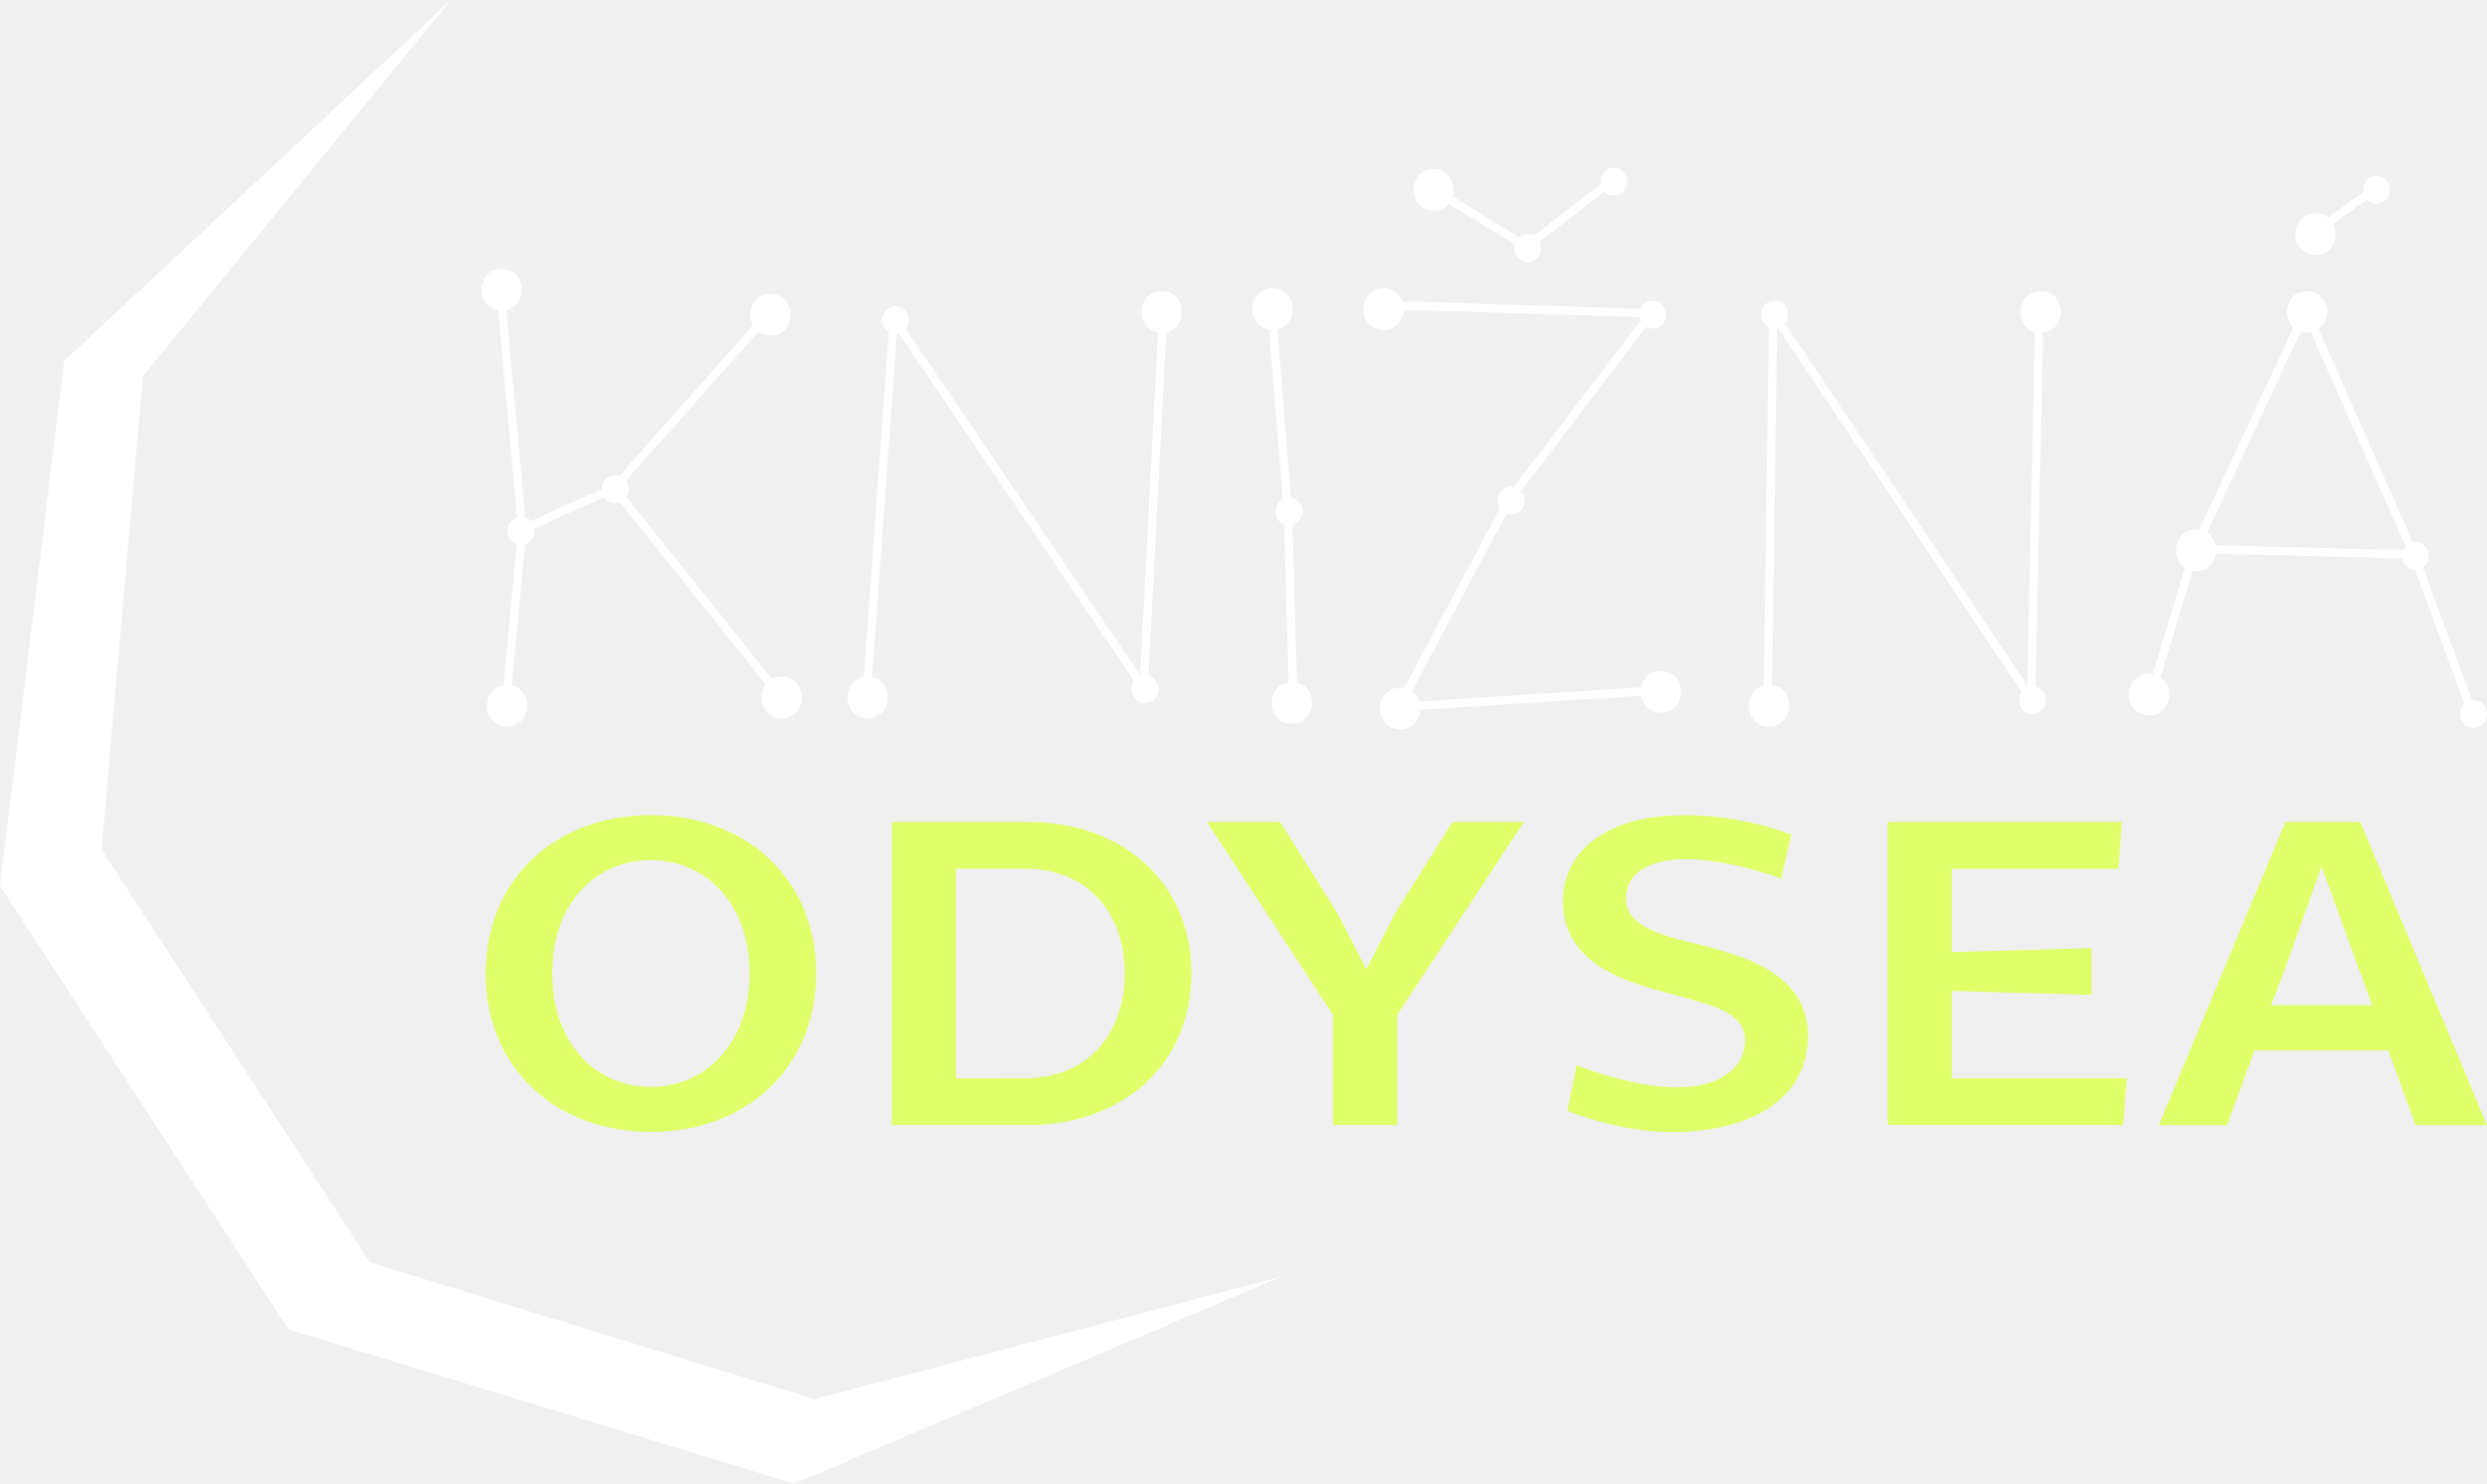
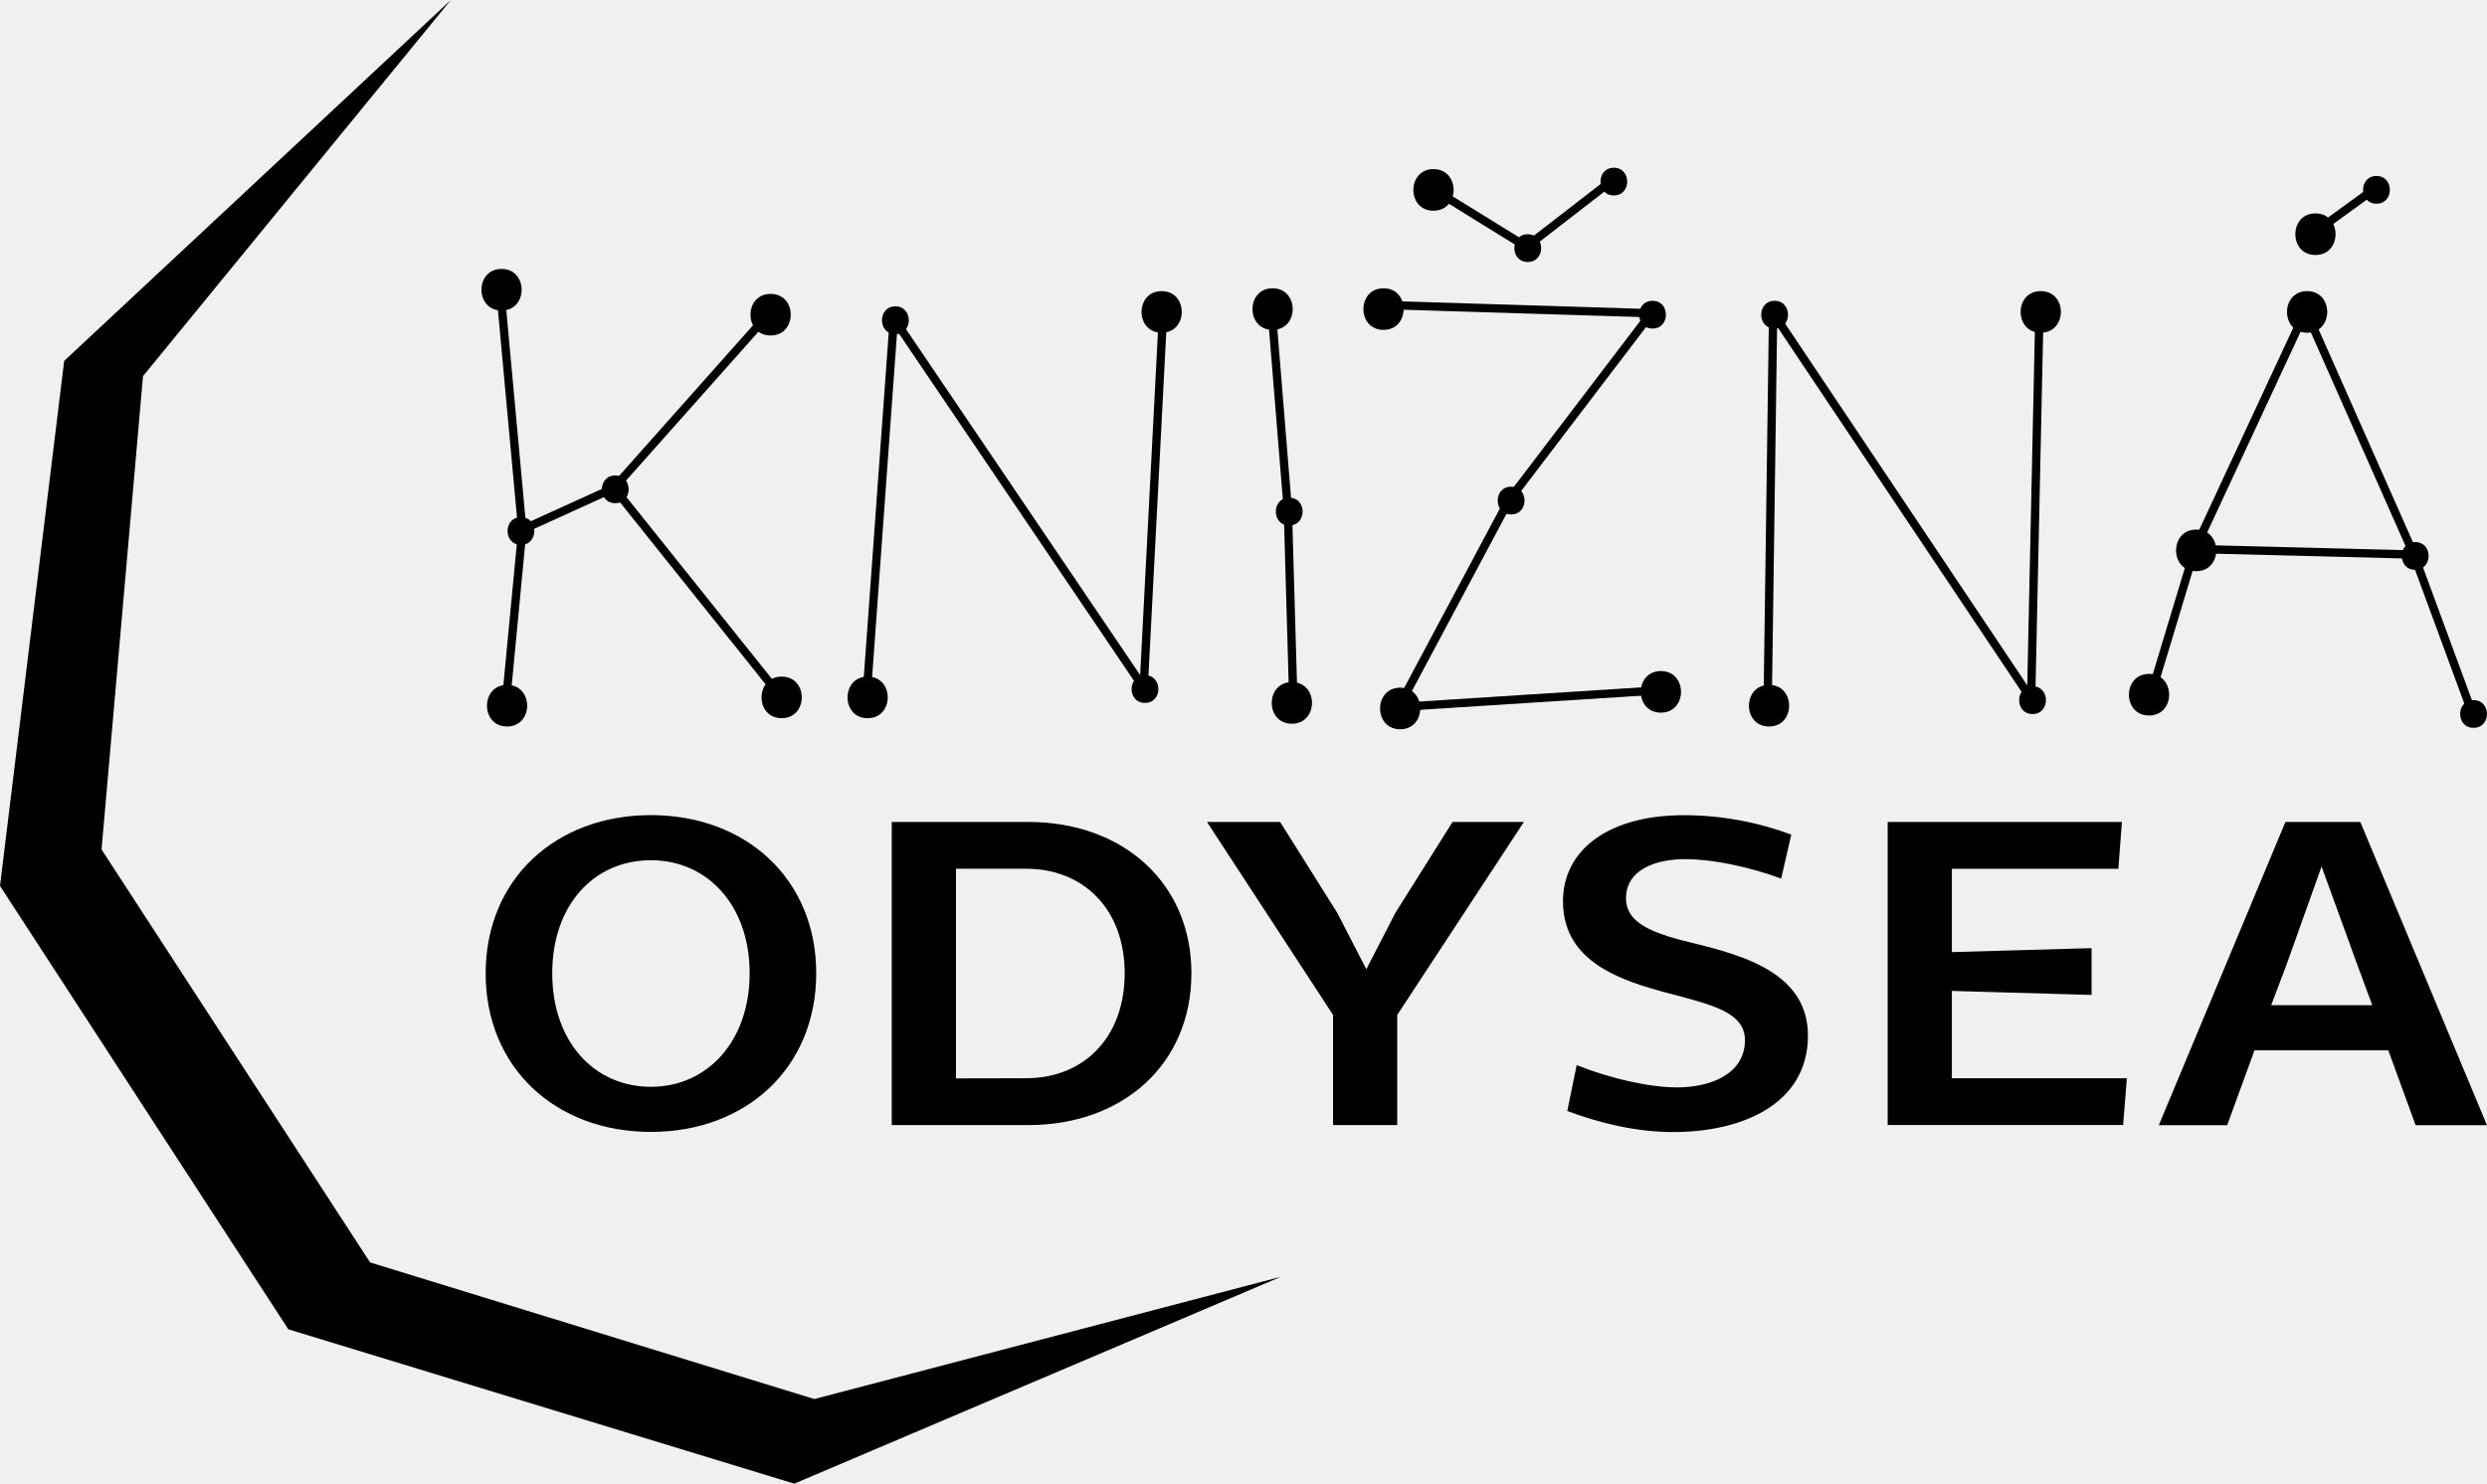
<svg xmlns="http://www.w3.org/2000/svg" viewBox="0 0 664.18 396.29">
-   <defs>
-     <style>.cls-1{fill:#fff}.cls-2{fill:#e1ff6b}</style>
-   </defs>
-   <g id="Layer_2" data-name="Layer 2">
-     <g id="Layer_1-2" data-name="Layer 1">
+   <g data-name="Layer 2">
+     <g data-name="Layer 1">
      <path class="cls-1" d="M133.94 71.83c-7.15 0-7.16 11.11 0 11.11s7.16-11.11 0-11.11zm1.48 111.11c-7.15 0-7.16 11.11 0 11.11s7.16-11.11 0-11.11zM205.79 78.5c-7.15 0-7.16 11.11 0 11.11s7.21-11.11 0-11.11zm2.96 102.22c-7.15 0-7.16 11.11 0 11.11s7.16-11.11 0-11.11zm22.96 0c-7.15 0-7.16 11.11 0 11.11s7.16-11.11 0-11.11zm78.52-102.96c-7.15 0-7.16 11.11 0 11.11s7.16-11.11 0-11.11zm29.63-.76c-7.15 0-7.17 11.11 0 11.11S347 77 339.86 77zM345 182.2c-7.15 0-7.16 11.11 0 11.11s7.2-11.11 0-11.11zM369.48 77c-7.14 0-7.16 11.11 0 11.11s7.17-11.11 0-11.11zm4.45 106.68c-7.15 0-7.16 11.11 0 11.11s7.16-11.11 0-11.11zm69.63-4.44c-7.15 0-7.17 11.11 0 11.11s7.16-11.11 0-11.11zM382.82 45.17c-7.15 0-7.16 11.11 0 11.11s7.18-11.11 0-11.11zm89.62 137.77c-7.15 0-7.16 11.11 0 11.11s7.16-11.11 0-11.11zM545 77.76c-7.15 0-7.16 11.11 0 11.11s7.19-11.11 0-11.11zM573.92 180c-7.15 0-7.16 11.11 0 11.11s7.16-11.11 0-11.11zm42.22-102.24c-7.15 0-7.16 11.11 0 11.11s7.16-11.11 0-11.11zm-29.63 63.7c-7.15 0-7.16 11.11 0 11.11s7.16-11.11 0-11.11zM618.36 57c-7.14 0-7.16 11.11 0 11.11s7.17-11.11 0-11.11zm-479.24 81.13c-4.76 0-4.77 7.4 0 7.4s4.78-7.4 0-7.4zM164.31 127c-4.77 0-4.78 7.4 0 7.4s4.77-7.4 0-7.4zm74.81-45.17c-4.77 0-4.78 7.41 0 7.41s4.77-7.41 0-7.41zm66.66 98.52c-4.76 0-4.77 7.4 0 7.4s4.78-7.4 0-7.4zm38.52-47.41c-4.77 0-4.77 7.41 0 7.41s4.77-7.41 0-7.41zm97.03-52.59c-4.76 0-4.77 7.41 0 7.41s4.78-7.41 0-7.41zM403.56 130c-4.77 0-4.78 7.41 0 7.41s4.77-7.41 0-7.41zM408 62.57c-4.76 0-4.77 7.41 0 7.41s4.78-7.41 0-7.41zm23-17.77c-4.76 0-4.77 7.4 0 7.4s4.74-7.4 0-7.4zm42.93 35.55c-4.77 0-4.78 7.41 0 7.41s4.77-7.41 0-7.41zm68.88 102.96c-4.76 0-4.77 7.41 0 7.41s4.78-7.41 0-7.41zM645 144.79c-4.77 0-4.77 7.41 0 7.41s4.8-7.41 0-7.41zM660.59 187c-4.77 0-4.78 7.41 0 7.41s4.77-7.41 0-7.41zM634.66 47c-4.77 0-4.77 7.41 0 7.41s4.77-7.41 0-7.41z" />
-       <path class="cls-1" transform="rotate(-84.56 137.282 164.79)" d="M113.83 163.68h46.88v2.22h-46.88z" />
-       <path class="cls-1" transform="rotate(-24.45 151.754 135.924)" d="M138.29 134.79h26.85v2.22h-26.85z" />
-       <path class="cls-1" transform="rotate(-88.23 405.027 82.576)" d="M403.93 46.63h2.22v71.88h-2.22z" />
-       <path class="cls-1" transform="rotate(-5.25 136.625 109.322)" d="M135.42 76.88h2.22v64.71h-2.22z" />
-       <path class="cls-1" transform="rotate(-48.36 184.698 107.015)" d="M153.46 105.9h62.44v2.22h-62.44z" />
-       <path class="cls-1" transform="rotate(-38.66 186.152 158.128)" d="M185.05 122.55h2.22v71.14h-2.22z" />
-       <path class="cls-1" transform="rotate(-85.86 235.032 136.28)" d="M183.8 135.16h102.49v2.22H183.8z" />
-       <path class="cls-1" transform="rotate(-34.09 272.049 134.416)" d="M270.97 74.95h2.22V193.9h-2.22z" />
-       <path class="cls-1" transform="rotate(-87.03 308.015 133.675)" d="M257.94 132.57h100.13v2.22H257.94z" />
-       <path class="cls-1" transform="rotate(-4.64 341.351 108.768)" d="M340.6 81.37h2.22v54.99h-2.22z" />
-       <path class="cls-1" transform="rotate(-1.64 343.952 161.809)" d="M343.56 136.26h2.22v51.87h-2.22z" />
-       <path class="cls-1" transform="rotate(-52.71 422.09 108.496)" d="M390.89 107.39h62.37v2.22h-62.37z" />
-       <path class="cls-1" transform="rotate(-61.92 388.346 161.092)" d="M356.89 159.98h62.96v2.22h-62.96z" />
-       <path class="cls-1" transform="rotate(-3.66 408.07 186.609)" d="M373.49 185.53h69.77v2.22h-69.77z" />
-       <path class="cls-1" transform="rotate(-58.3 395.027 58.135)" d="M393.93 43.33h2.22v29.6h-2.22z" />
-       <path class="cls-1" transform="rotate(-37.74 419.1 57.014)" d="M404.59 55.91h29.04v2.22h-29.04z" />
-       <path class="cls-1" transform="rotate(-89.2 472.803 136.275)" d="M420.22 135.16h105.19v2.22H420.22z" />
-       <path class="cls-1" transform="rotate(-33.79 507.914 135.172)" d="M506.89 73.22h2.22V197.1h-2.22z" />
-       <path class="cls-1" transform="rotate(-88.77 543.548 134.791)" d="M491.69 133.68h103.72v2.22H491.69z" />
-       <path class="cls-1" transform="rotate(-73.19 580.244 166.263)" d="M559.71 165.16h41.01v2.22h-41.01z" />
-       <path class="cls-1" transform="rotate(-65.05 600.981 114.783)" d="M565.83 113.68h70.25v2.22h-70.25z" />
-       <path class="cls-1" transform="rotate(-23.9 630.284 115.526)" d="M629.1 79.89h2.22v71.3h-2.22z" />
-       <path class="cls-1" transform="rotate(-20.22 652.611 169.255)" d="M651.33 146.74h2.22v44.99h-2.22z" />
-       <path class="cls-1" transform="rotate(-88.55 615.4 147.386)" d="M614.29 118.12h2.22v58.54h-2.22z" />
-       <path class="cls-1" transform="rotate(-36.02 626.118 56.28)" d="M616.07 55.17h20.15v2.22h-20.15z" />
-       <path class="cls-2" d="M173.84 217.72c25.4 0 44.14 17.08 44.14 42.23 0 25.31-18.74 42.39-44.14 42.39S129.7 285.26 129.7 260c0-25.2 18.73-42.28 44.14-42.28zm0 72.57c15.08 0 26.36-12.19 26.36-30.34s-11.28-30.18-26.36-30.18c-15.25 0-26.36 12-26.36 30.18s11.11 30.34 26.36 30.34zm64.31-70.74h36.52c25.25 0 43.51 16.32 43.51 40.4 0 24.24-18.26 40.56-43.51 40.56h-36.52zM274 288c15.41 0 26.36-10.83 26.36-28.06 0-17.07-10.95-27.9-26.36-27.9h-18.7v56zm82-16.92l-33.66-51.53h19.53l15.24 24.24 7.78 15.1 7.78-15.1 15.25-24.24h19.05l-33.82 51.53v29.43H356zm65.07 13.42c9.21 3.66 19.53 5.95 26.84 5.95 8.57 0 18.1-3.36 18.1-12.66 0-7-8.1-9.15-17-11.59-13.5-3.5-31.6-7.92-31.6-25.46 0-13.87 12.39-23 32.23-23a82.47 82.47 0 0 1 28.74 5.19l-2.69 11.74c-8.74-3.21-18.42-5.19-25.57-5.19-7.94 0-15.88 2.75-15.88 10.52 0 6.25 6.51 8.84 14.29 11 14 3.51 34.3 7.47 34.3 25.61s-17.31 25.77-36 25.77c-9.85 0-19.85-2.44-28.27-5.64zm83.05-64.95h62.56l-.95 12.5h-44.46v22.26l37.31-1.06v12.5l-37.31-1.07V288H568l-1 12.5h-62.88zm106.23 0h20l33.82 81h-19.05l-7.3-20h-35.73l-7.3 20h-18.26zm-3.81 48.94h27l-4-10.82-9.54-26.23-9.36 26.23z" />
+       <path class="cls-1" d="M133.954 188.031l4.444-46.669 2.21.21-4.444 46.67z" />
+       <path class="cls-1" d="M139.028 140.464l24.442-11.113.92 2.021-24.443 11.113zm230.036-57.902l.069-2.219 71.846 2.22-.069 2.22z" />
+       <path class="cls-1" d="M132.457 77.126l2.21-.203 5.921 64.439-2.21.203zm30.652 52.494l41.488-46.664 1.659 1.475-41.488 46.663z" />
+       <path class="cls-1" d="M163.066 131.035l1.734-1.387 44.44 55.55-1.733 1.388zm67.15 56.262l7.4-102.222 2.214.16-7.4 102.223z" />
+       <path class="cls-1" d="M237.825 85.774l1.839-1.245 66.67 98.51-1.838 1.244z" />
+       <path class="cls-1" d="M304.317 183.625l5.188-99.995 2.217.115-5.188 99.996zM338.386 81.52l2.213-.179 4.448 54.81-2.212.18z" />
+       <path class="cls-1" d="M342.829 136.282l2.22-.064 1.484 51.849-2.22.063zm59.479-3.634l37.786-49.62 1.767 1.345-37.787 49.62z" />
+       <path class="cls-1" d="M372.558 188.322l29.636-55.55 1.959 1.046-29.636 55.549z" />
+       <path class="cls-1" d="M373.492 187.74l69.627-4.454.142 2.215-69.628 4.454zm8.362-136.451l1.167-1.89 25.184 15.555-1.167 1.889z" />
+       <path class="cls-1" d="M406.95 65.022l22.965-17.775 1.358 1.756-22.964 17.775zm64.004 123.815l1.469-105.18 2.22.032-1.47 105.18z" />
+       <path class="cls-1" d="M472.608 84.254l1.845-1.234 68.896 102.954-1.845 1.235z" />
+       <path class="cls-1" d="M541.324 186.613l2.227-103.696 2.219.048-2.226 103.696zm31.926-1.013l11.86-39.257 2.125.642-11.86 39.258z" />
+       <path class="cls-1" d="M585.153 146.188l29.634-63.694 2.012.937-29.633 63.694z" />
+       <path class="cls-1" d="M614.764 83.425l2.03-.9 28.886 65.187-2.03.9z" />
+       <path class="cls-1" d="M643.627 148.57l2.083-.767 15.55 42.217-2.083.768z" />
+       <path class="cls-1" d="M586.115 147.755l.056-2.22 58.522 1.482-.056 2.22zm31.223-86.464l16.298-11.85 1.305 1.796-16.297 11.85z" />
+       <path class="cls-2" d="M173.84 217.72c25.4 0 44.14 17.08 44.14 42.23 0 25.31-18.74 42.39-44.14 42.39S129.7 285.26 129.7 260c0-25.2 18.73-42.28 44.14-42.28zm0 72.57c15.08 0 26.36-12.19 26.36-30.34s-11.28-30.18-26.36-30.18c-15.25 0-26.36 12-26.36 30.18s11.11 30.34 26.36 30.34zm64.31-70.74h36.52c25.25 0 43.51 16.32 43.51 40.4 0 24.24-18.26 40.56-43.51 40.56h-36.52zM274 288c15.41 0 26.36-10.83 26.36-28.06 0-17.07-10.95-27.9-26.36-27.9h-18.7v56zm82-16.92l-33.66-51.53h19.53l15.24 24.24 7.78 15.1 7.78-15.1 15.25-24.24h19.05l-33.82 51.53v29.43H356zm65.07 13.42c9.21 3.66 19.53 5.95 26.84 5.95 8.57 0 18.1-3.36 18.1-12.66 0-7-8.1-9.15-17-11.59-13.5-3.5-31.6-7.92-31.6-25.46 0-13.87 12.39-23 32.23-23a82.47 82.47 0 0128.74 5.19l-2.69 11.74c-8.74-3.21-18.42-5.19-25.57-5.19-7.94 0-15.88 2.75-15.88 10.52 0 6.25 6.51 8.84 14.29 11 14 3.51 34.3 7.47 34.3 25.61s-17.31 25.77-36 25.77c-9.85 0-19.85-2.44-28.27-5.64zm83.05-64.95h62.56l-.95 12.5h-44.46v22.26l37.31-1.06v12.5l-37.31-1.07V288H568l-1 12.5h-62.88zm106.23 0h20l33.82 81h-19.05l-7.3-20h-35.73l-7.3 20h-18.26zm-3.81 48.94h27l-4-10.82-9.54-26.23-9.36 26.23z" />
      <path class="cls-1" d="M38.19 100.47L120.4 0 17.14 96.4 0 236.63l77 118.43 135.12 41.23 130-55.27-124.65 32.67L98.84 337.2 27.12 226.9z" />
    </g>
  </g>
</svg>
